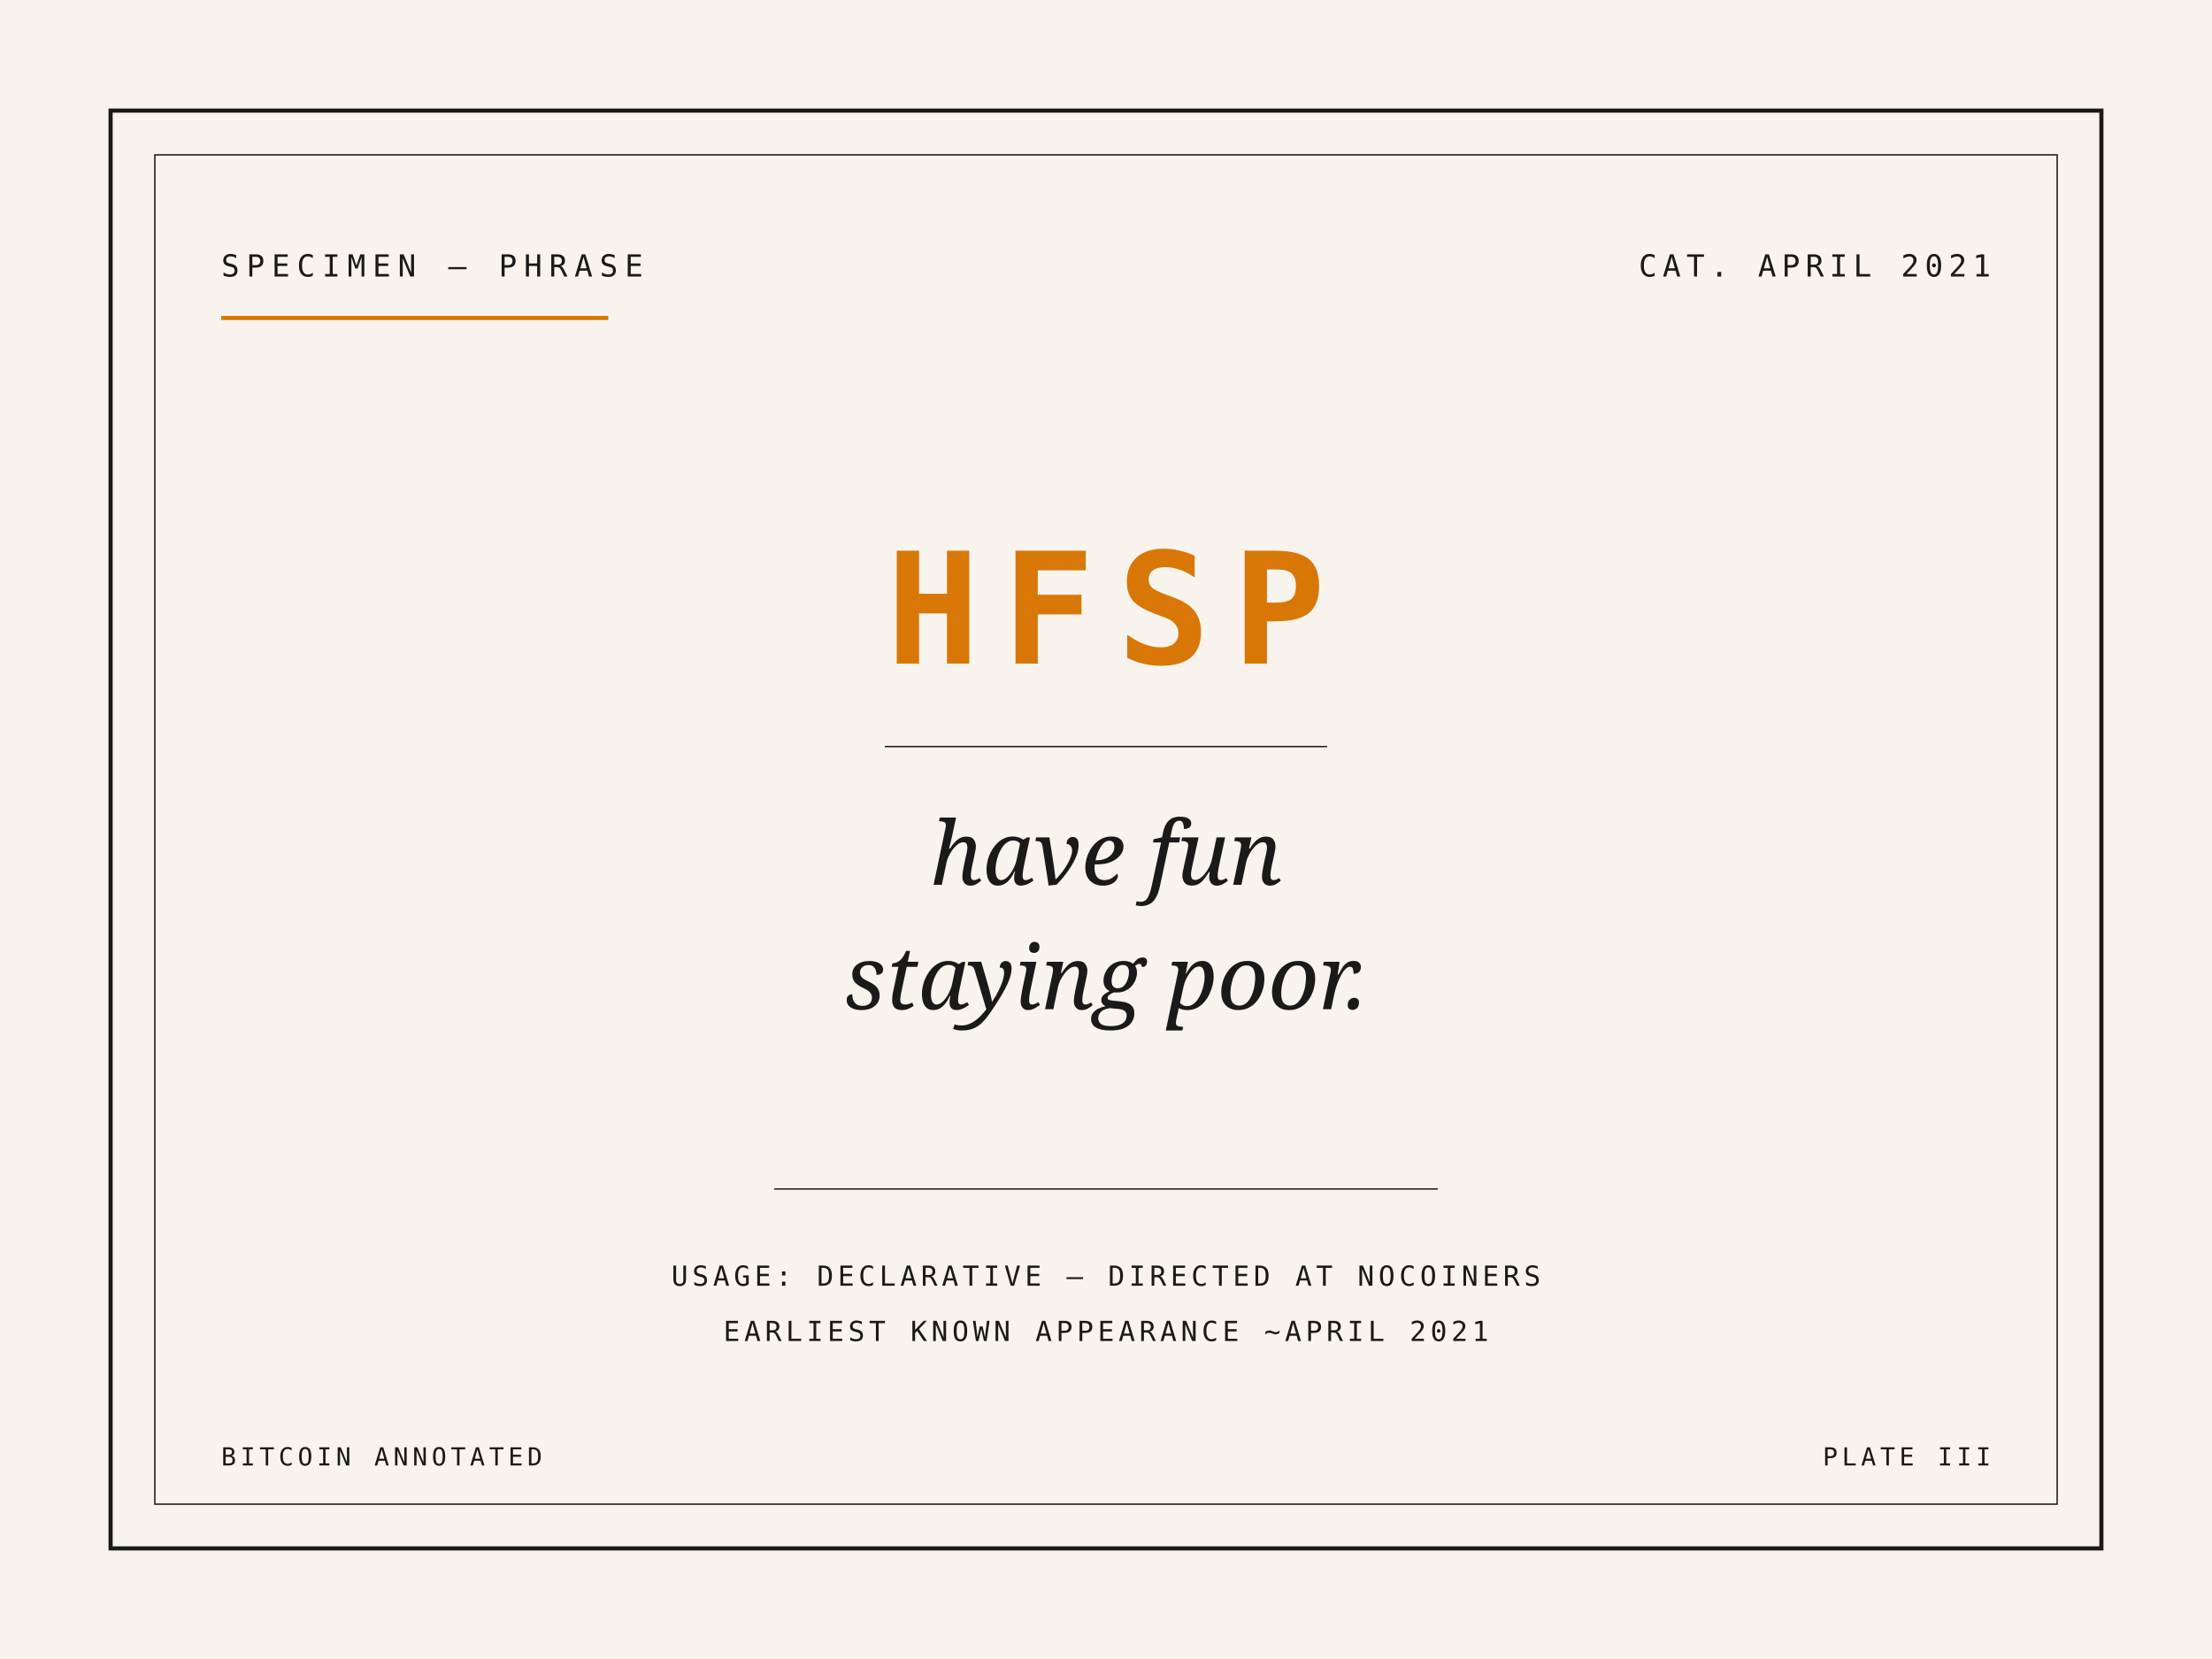
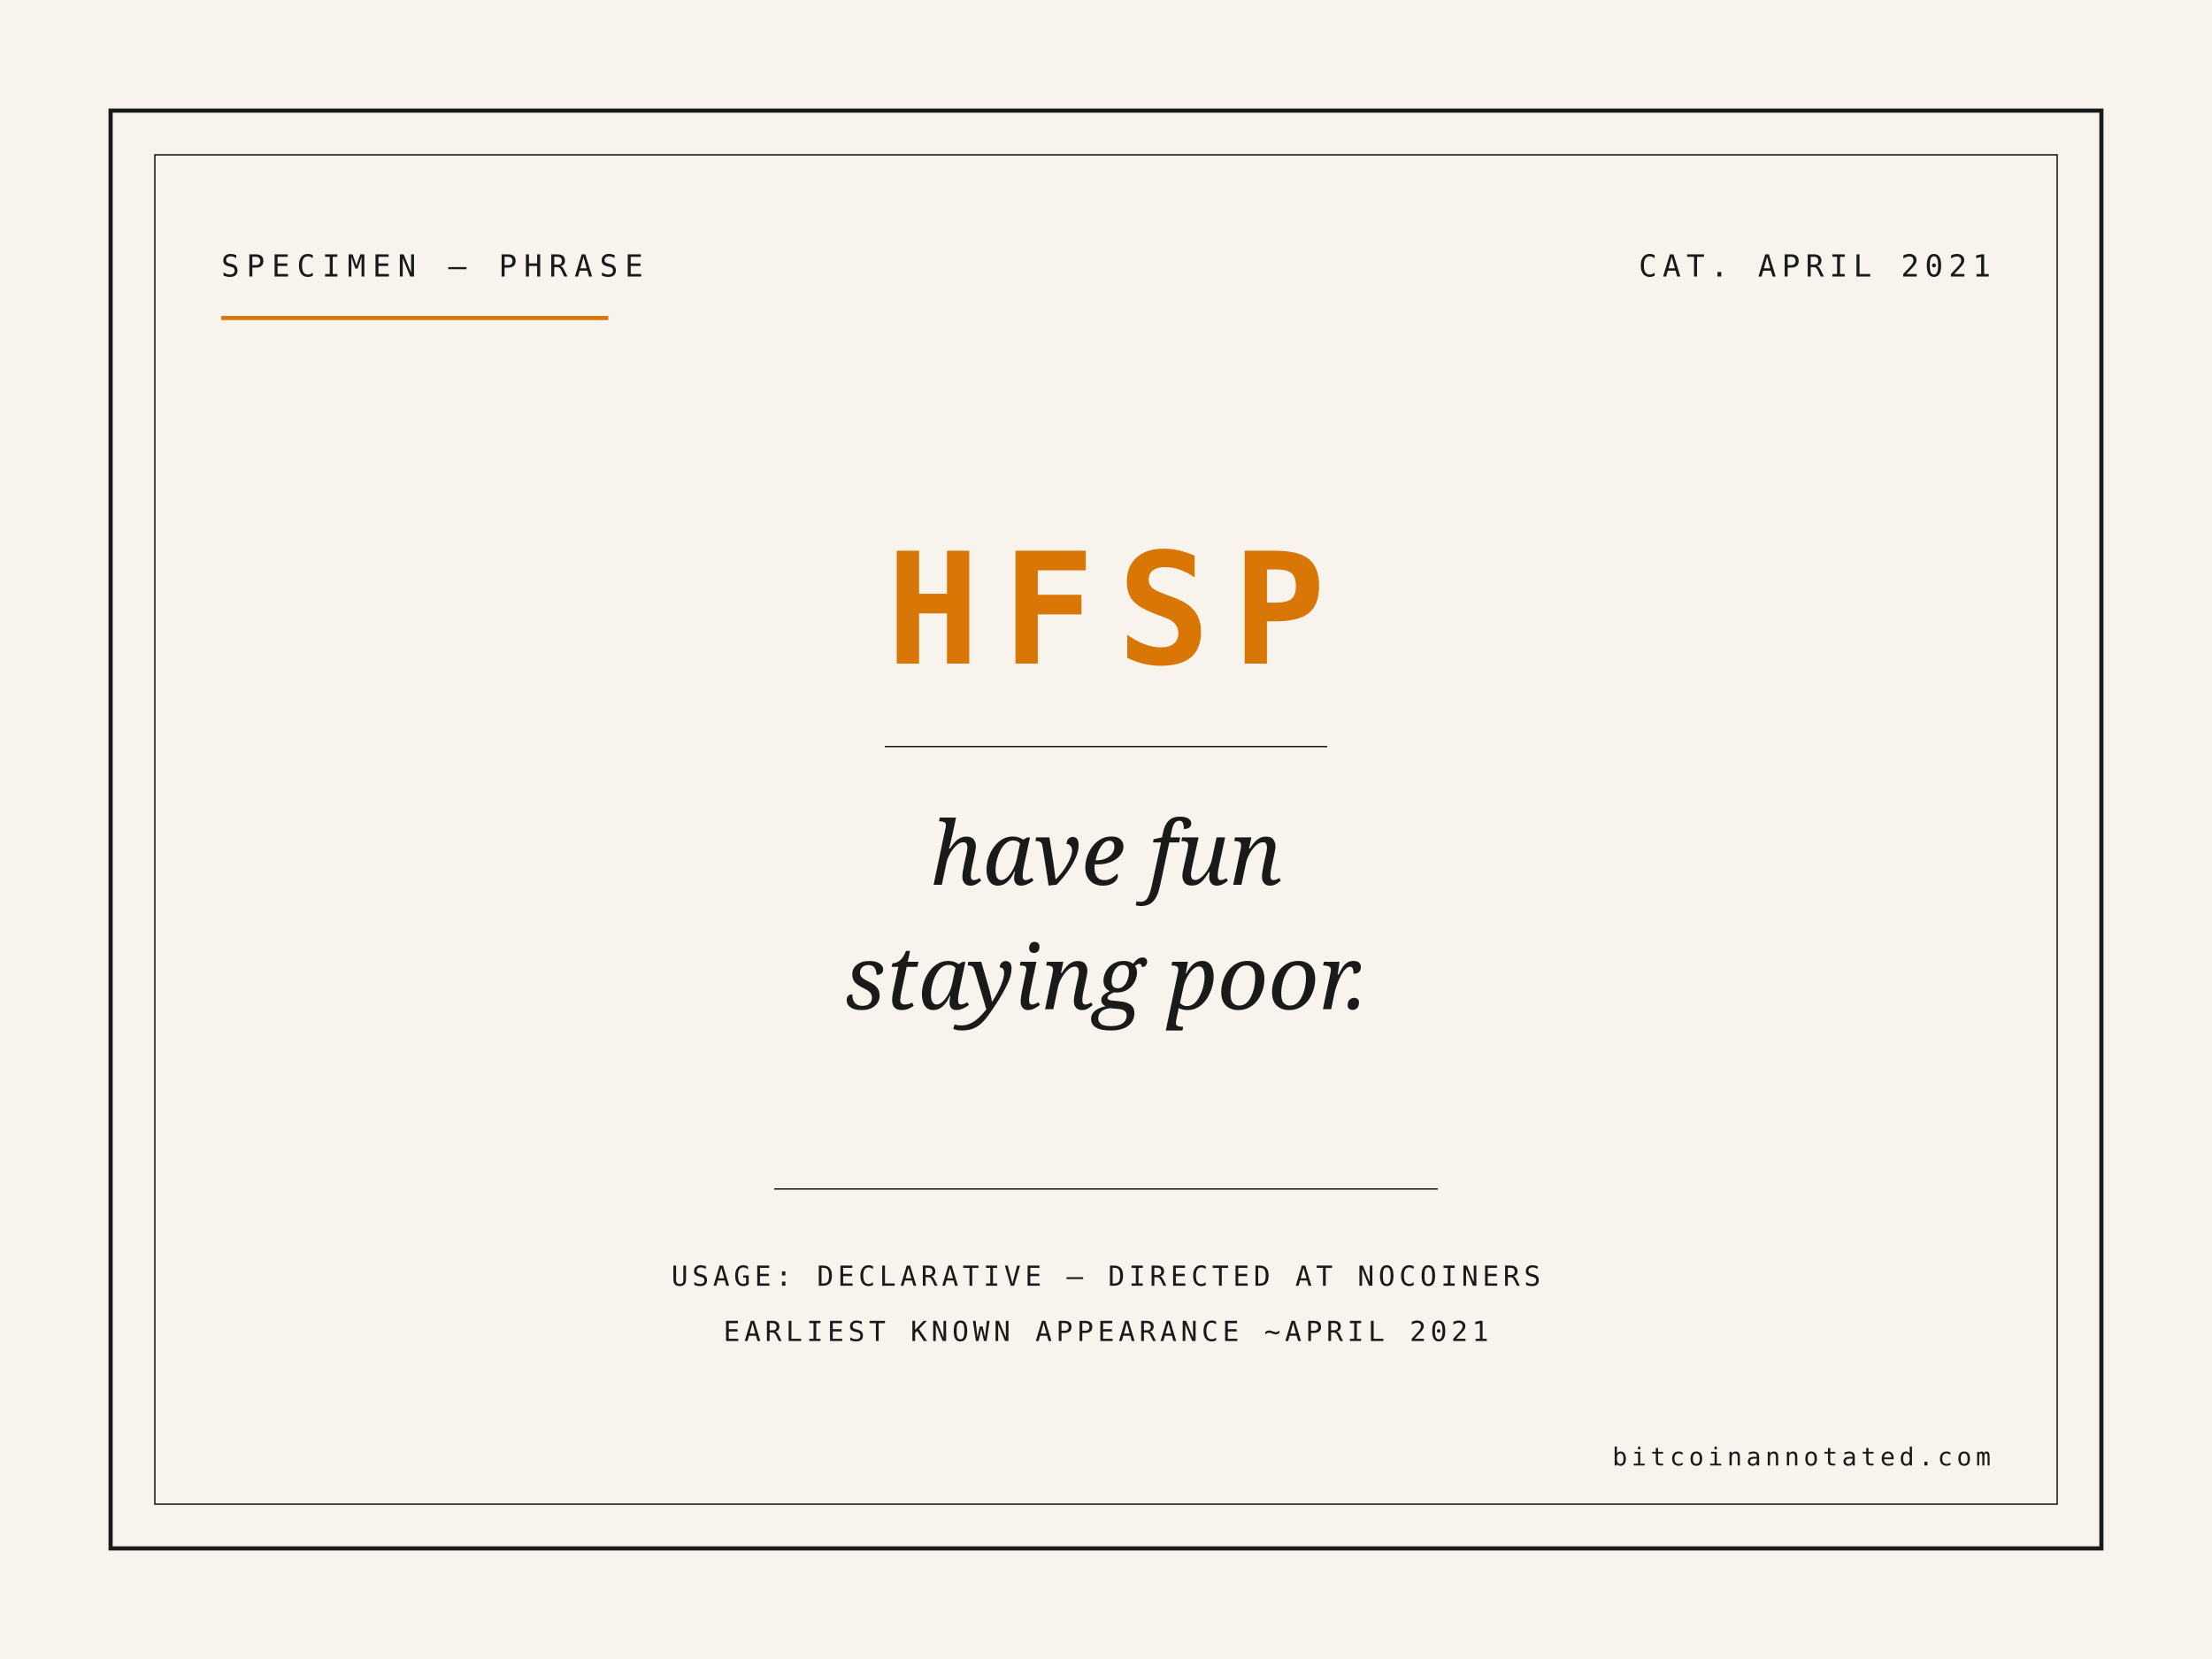
<svg xmlns="http://www.w3.org/2000/svg" viewBox="0 0 800 600" width="800" height="600">
  <rect width="800" height="600" fill="#f8f4ed" />
  <rect x="40" y="40" width="720" height="520" fill="none" stroke="#1a1a1a" stroke-width="1.5" />
  <rect x="56" y="56" width="688" height="488" fill="none" stroke="#1a1a1a" stroke-width="0.5" />
  <text x="80" y="100" font-family="JetBrains Mono, monospace" font-size="11" fill="#1a1a1a" letter-spacing="2.5">SPECIMEN — PHRASE</text>
  <line x1="80" y1="115" x2="220" y2="115" stroke="#d97706" stroke-width="1.5" />
  <text x="720" y="100" font-family="JetBrains Mono, monospace" font-size="11" fill="#1a1a1a" letter-spacing="2" text-anchor="end">CAT. APRIL 2021</text>
  <text x="400" y="240" font-family="JetBrains Mono, monospace" font-size="56" fill="#d97706" text-anchor="middle" font-weight="700" letter-spacing="8">HFSP</text>
  <line x1="320" y1="270" x2="480" y2="270" stroke="#1a1a1a" stroke-width="0.5" />
  <text x="400" y="320" font-family="EB Garamond, Garamond, serif" font-style="italic" font-size="32" fill="#1a1a1a" text-anchor="middle">have fun</text>
  <text x="400" y="365" font-family="EB Garamond, Garamond, serif" font-style="italic" font-size="32" fill="#1a1a1a" text-anchor="middle">staying poor.</text>
  <line x1="280" y1="430" x2="520" y2="430" stroke="#1a1a1a" stroke-width="0.5" />
  <text x="400" y="465" font-family="JetBrains Mono, monospace" font-size="10" fill="#1a1a1a" letter-spacing="1.5" text-anchor="middle">USAGE: DECLARATIVE — DIRECTED AT NOCOINERS</text>
  <text x="400" y="485" font-family="JetBrains Mono, monospace" font-size="10" fill="#1a1a1a" letter-spacing="1.5" text-anchor="middle">EARLIEST KNOWN APPEARANCE ~APRIL 2021</text>
-   <text x="80" y="530" font-family="JetBrains Mono, monospace" font-size="9" fill="#1a1a1a" letter-spacing="1.5">BITCOIN ANNOTATED</text>
-   <text x="720" y="530" font-family="JetBrains Mono, monospace" font-size="9" fill="#1a1a1a" letter-spacing="1.5" text-anchor="end">PLATE III</text>
+   <text x="720" y="530" font-family="JetBrains Mono, monospace" font-size="9" fill="#1a1a1a" letter-spacing="1.5" text-anchor="end">bitcoinannotated.com</text>
</svg>
